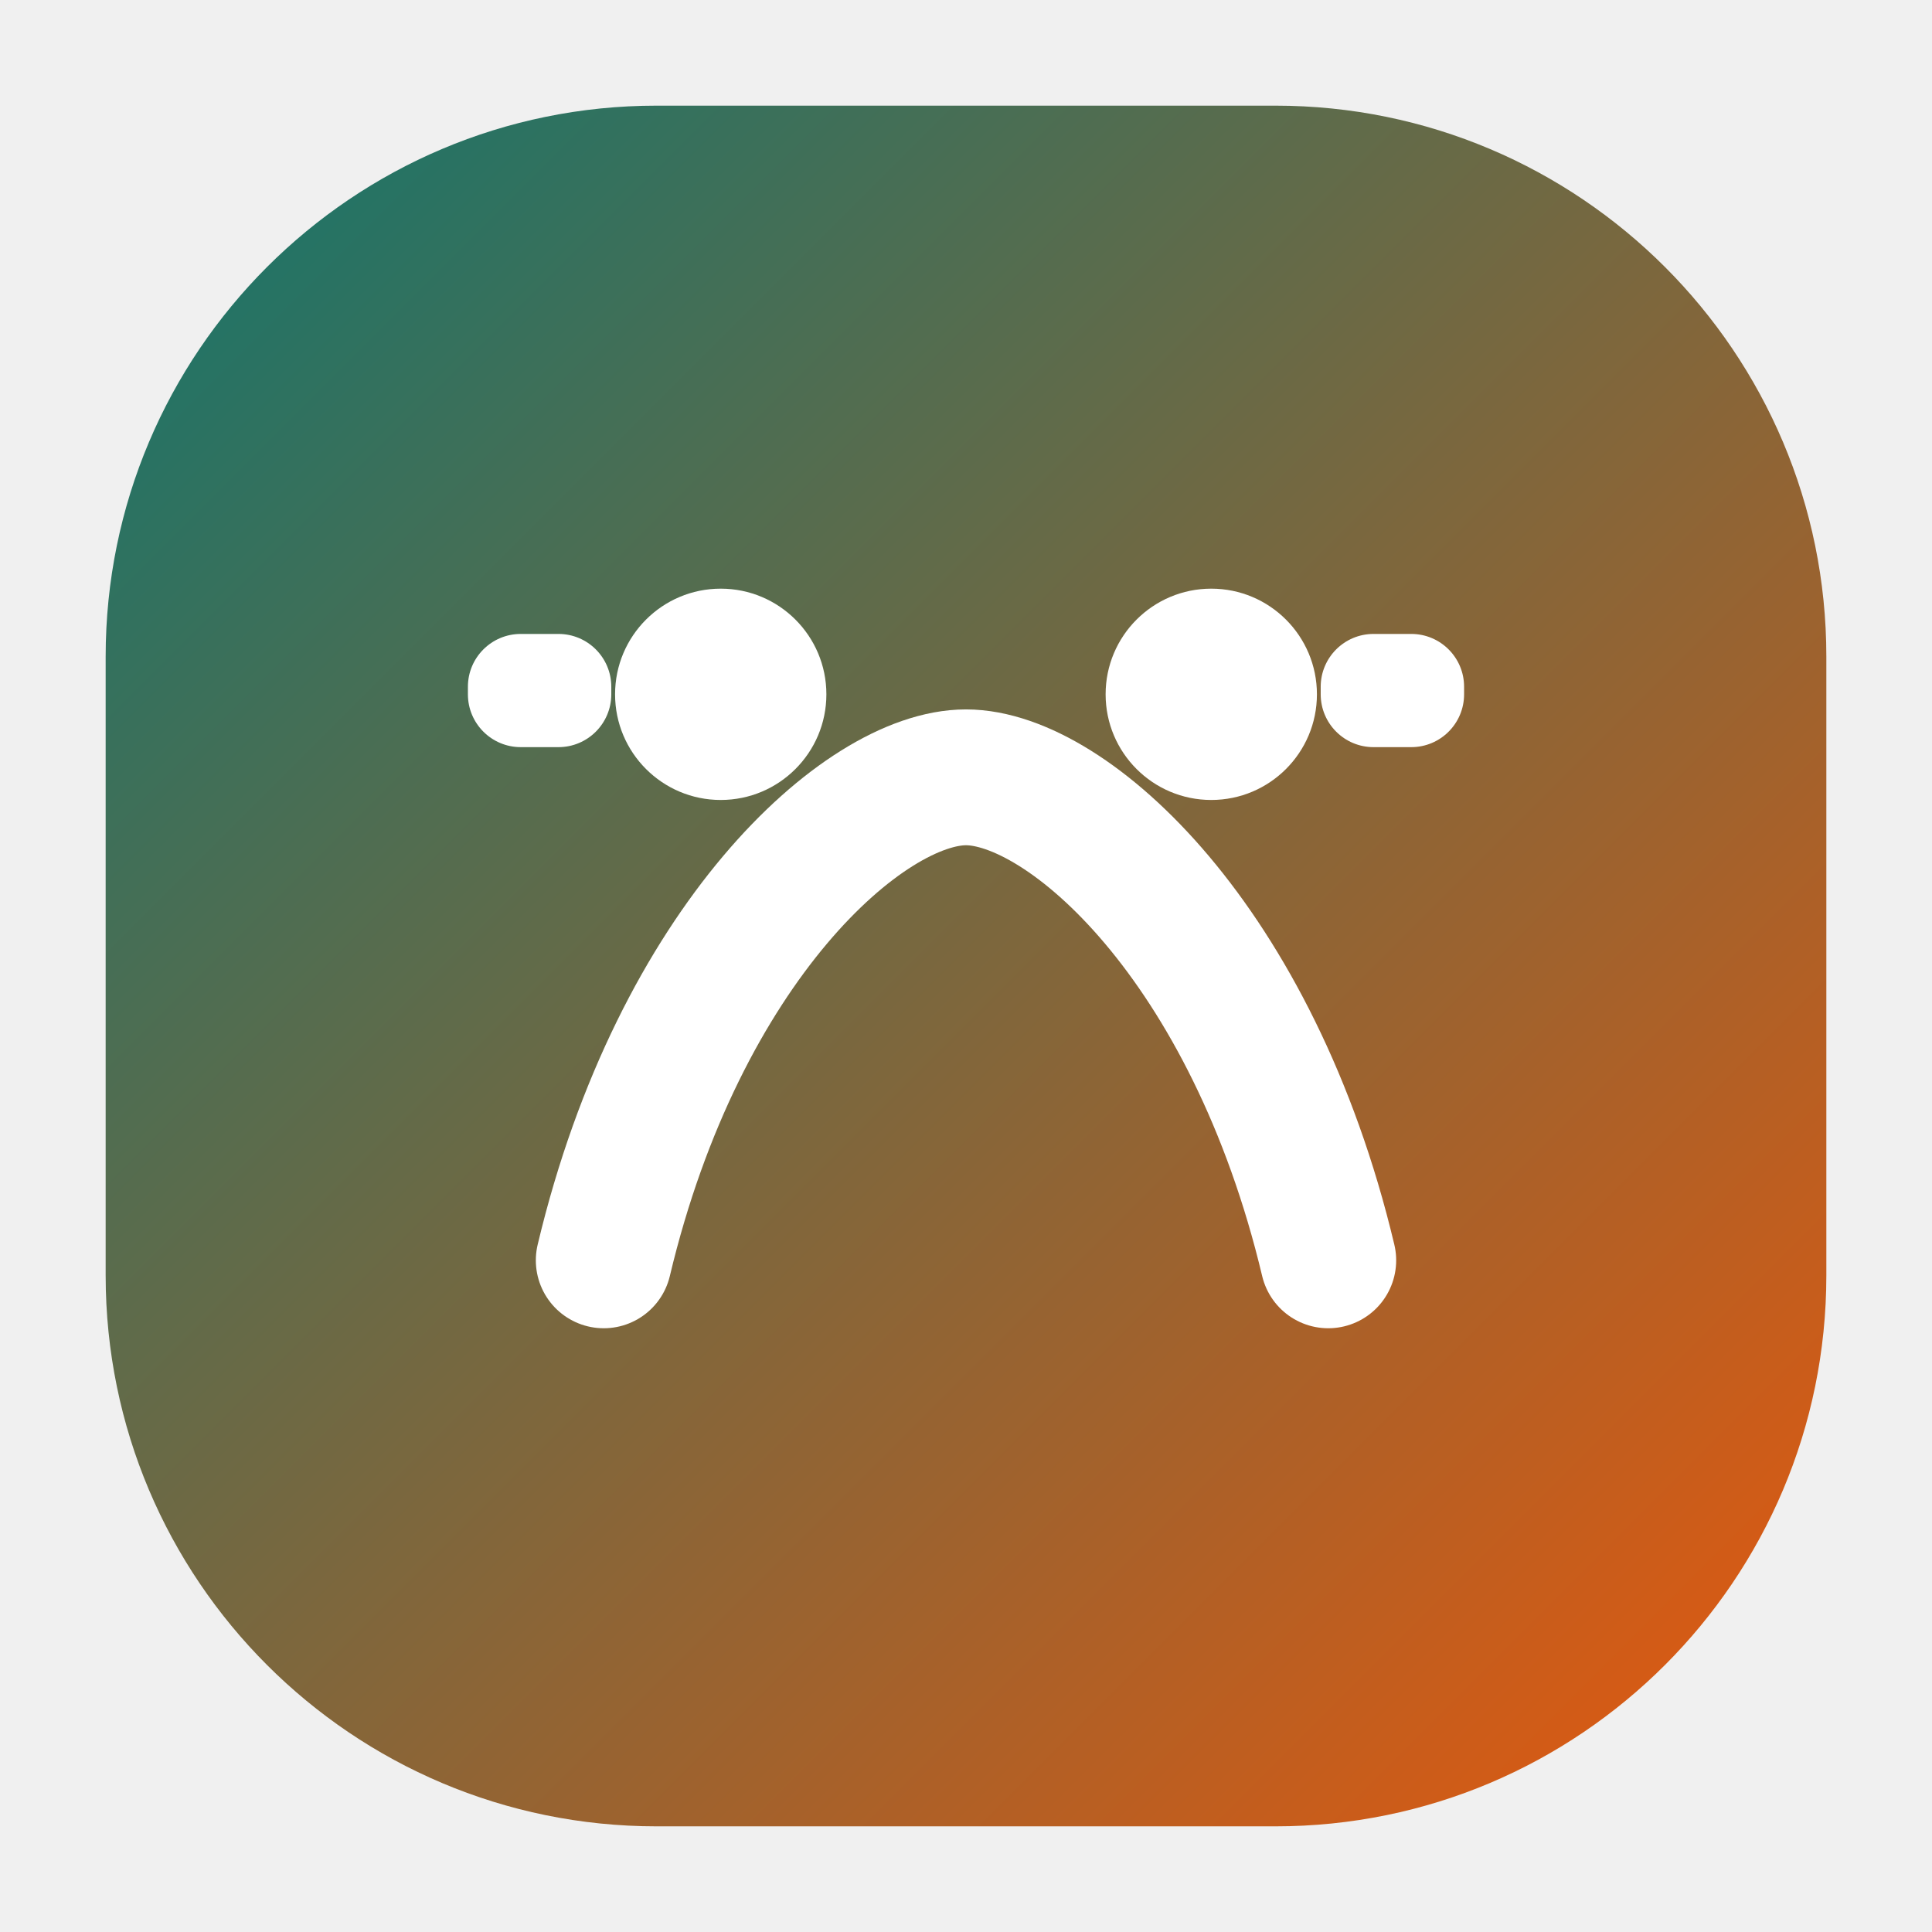
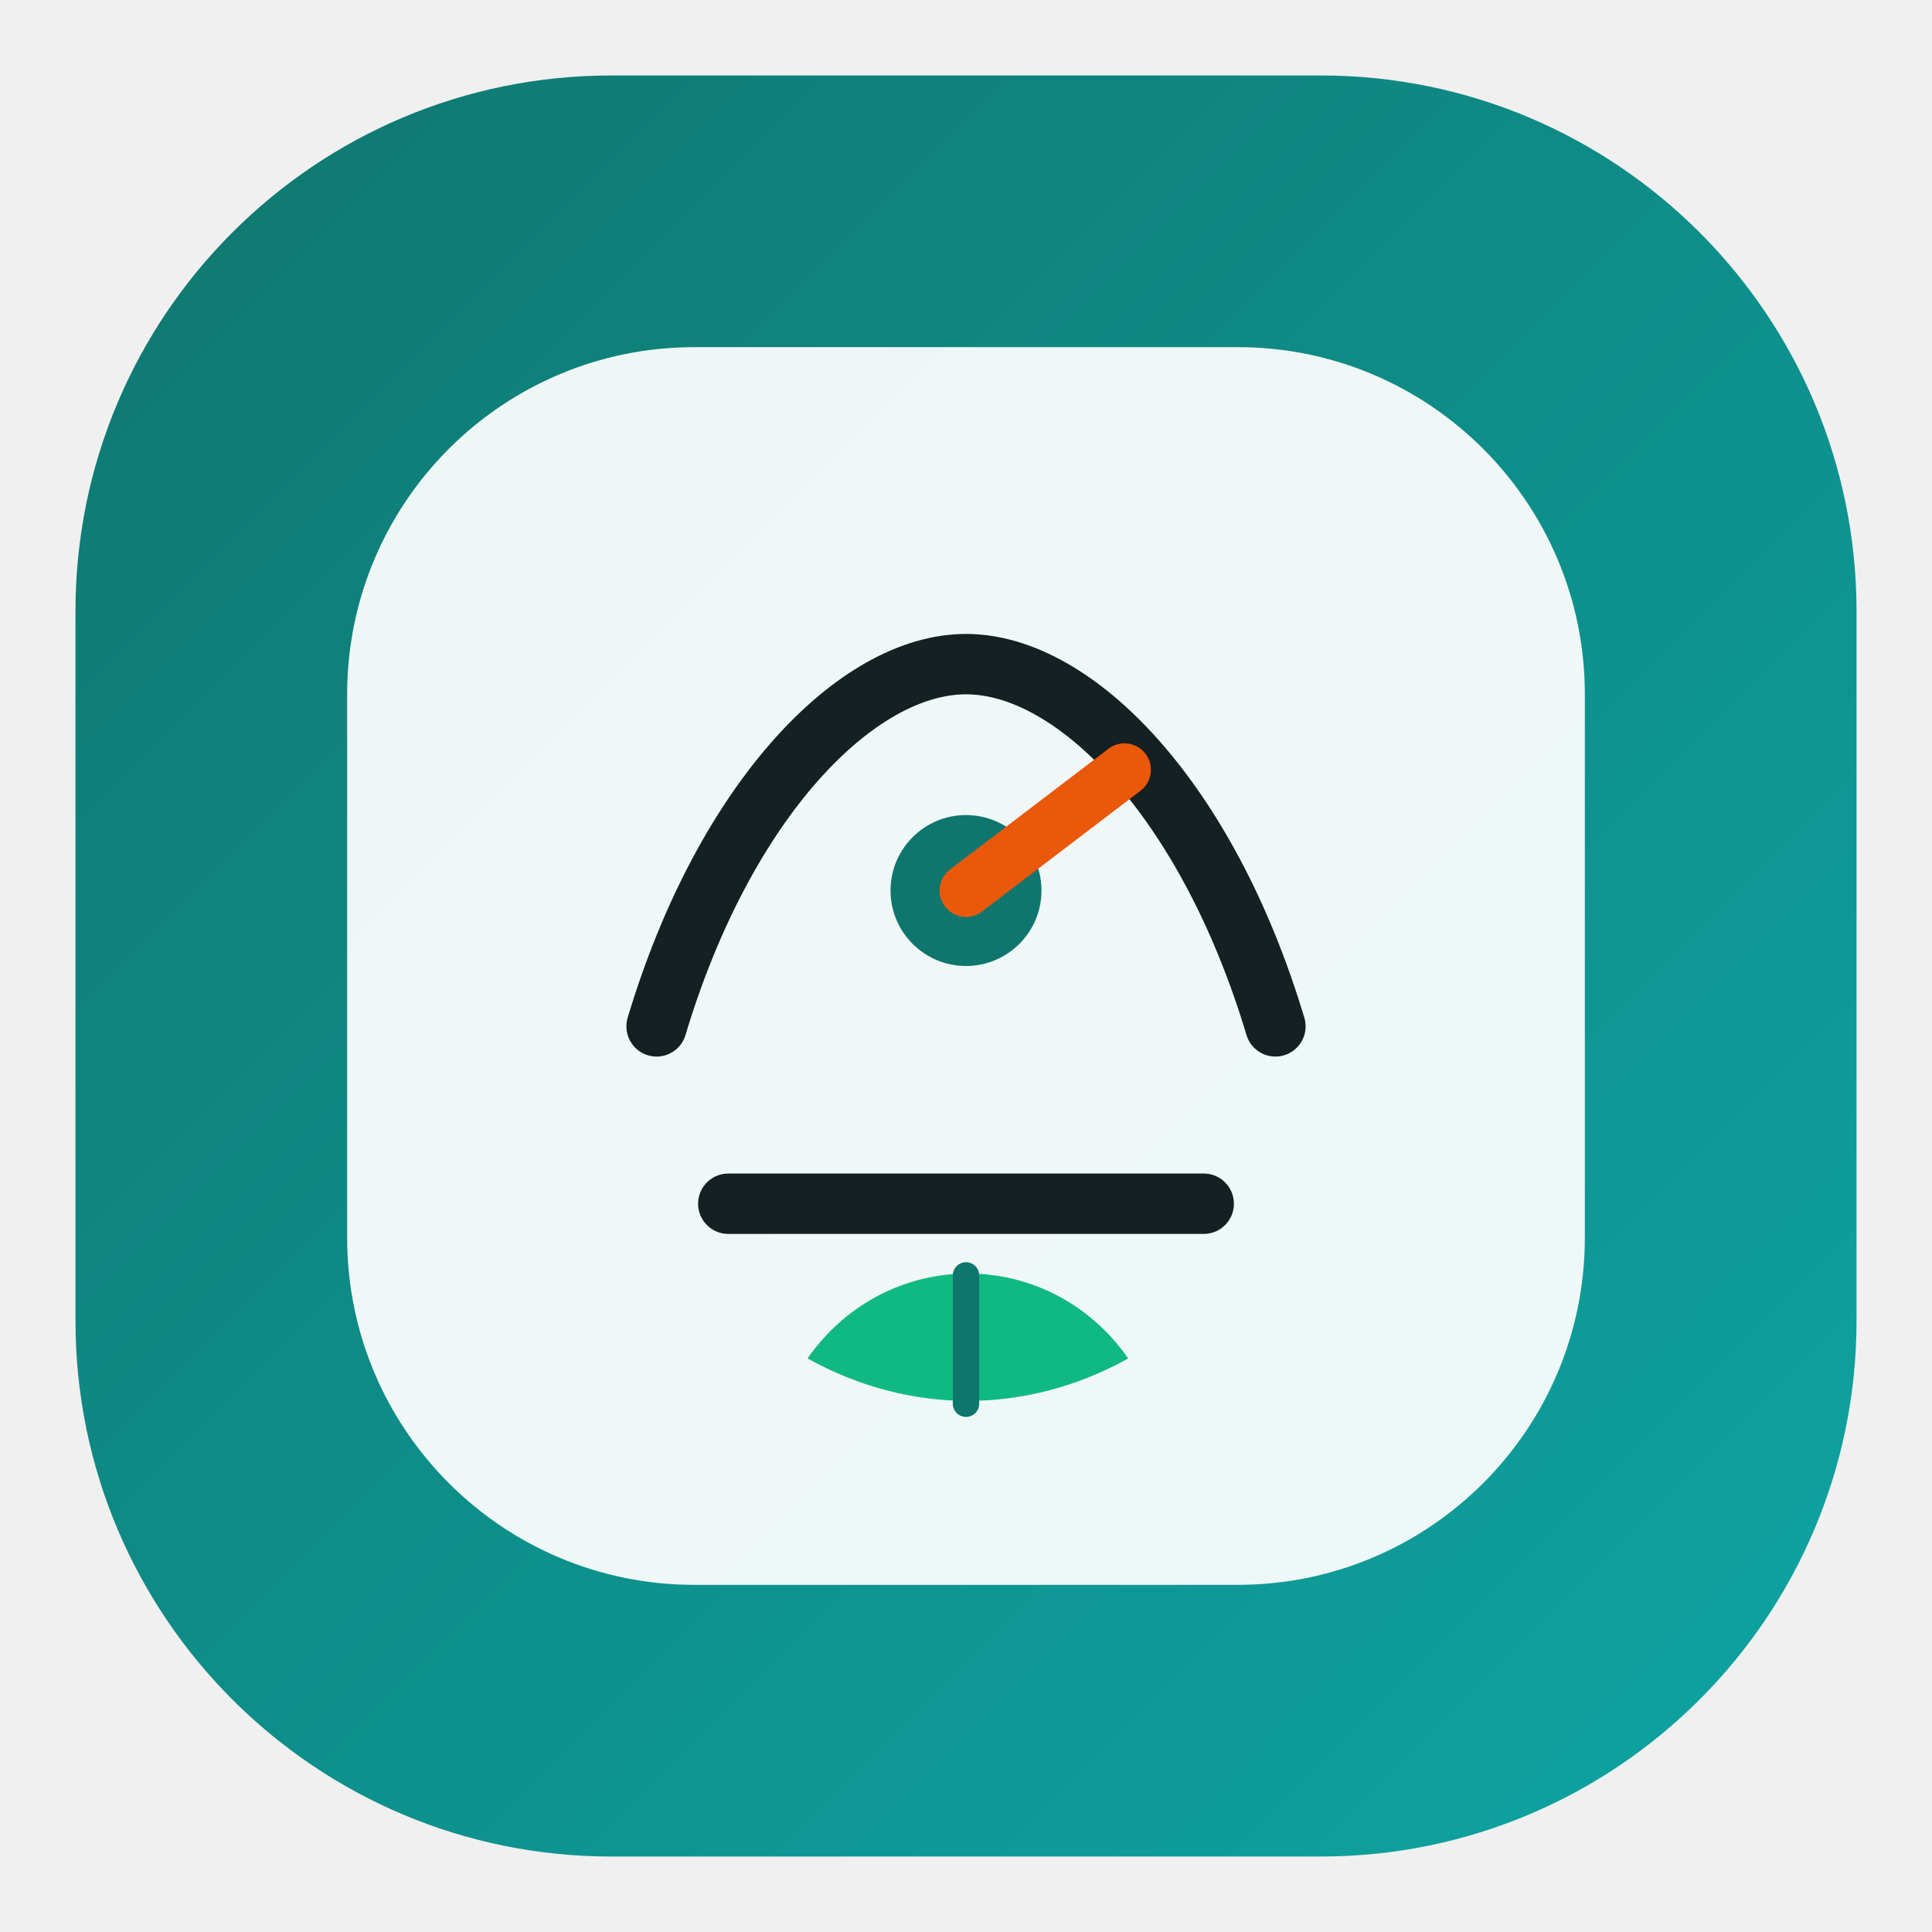
<svg xmlns="http://www.w3.org/2000/svg" viewBox="0 0 512 512">
  <defs>
    <linearGradient id="bg" x1="0%" y1="0%" x2="100%" y2="100%">
      <stop offset="0%" stop-color="#0f766e" />
-       <stop offset="100%" stop-color="#ea580c" />
+       <stop offset="100%" stop-color="#0ea5a4" />
    </linearGradient>
  </defs>
-   <rect x="28" y="28" width="456" height="456" rx="146" fill="url(#bg)" />
-   <path d="M160 334c20-84 69-128 96-128s76 44 96 128" stroke="#fff" stroke-width="36" fill="none" stroke-linecap="round" />
-   <circle cx="191" cy="184" r="28" fill="#fff" />
-   <circle cx="321" cy="184" r="28" fill="#fff" />
-   <rect x="124" y="168" width="38" height="30" rx="14" fill="#fff" />
-   <rect x="350" y="168" width="38" height="30" rx="14" fill="#fff" />
+   <rect x="20" y="20" width="472" height="472" rx="142" fill="url(#bg)" />
+   <rect x="92" y="92" width="328" height="328" rx="92" fill="#ffffff" fill-opacity="0.93" />
+   <path d="M174 272c18-60 53-96 82-96s64 36 82 96" stroke="#142022" stroke-width="16" fill="none" stroke-linecap="round" />
+   <path d="M193 319h126" stroke="#142022" stroke-width="16" stroke-linecap="round" />
+   <circle cx="256" cy="236" r="20" fill="#0f766e" />
+   <path d="M256 236l42-32" stroke="#ea580c" stroke-width="14" stroke-linecap="round" />
+   <path d="M214 360c21-30 64-30 85 0-27 15-58 15-85 0Z" fill="#10b981" />
+   <path d="M256 338v34" stroke="#0f766e" stroke-width="7" stroke-linecap="round" />
</svg>
